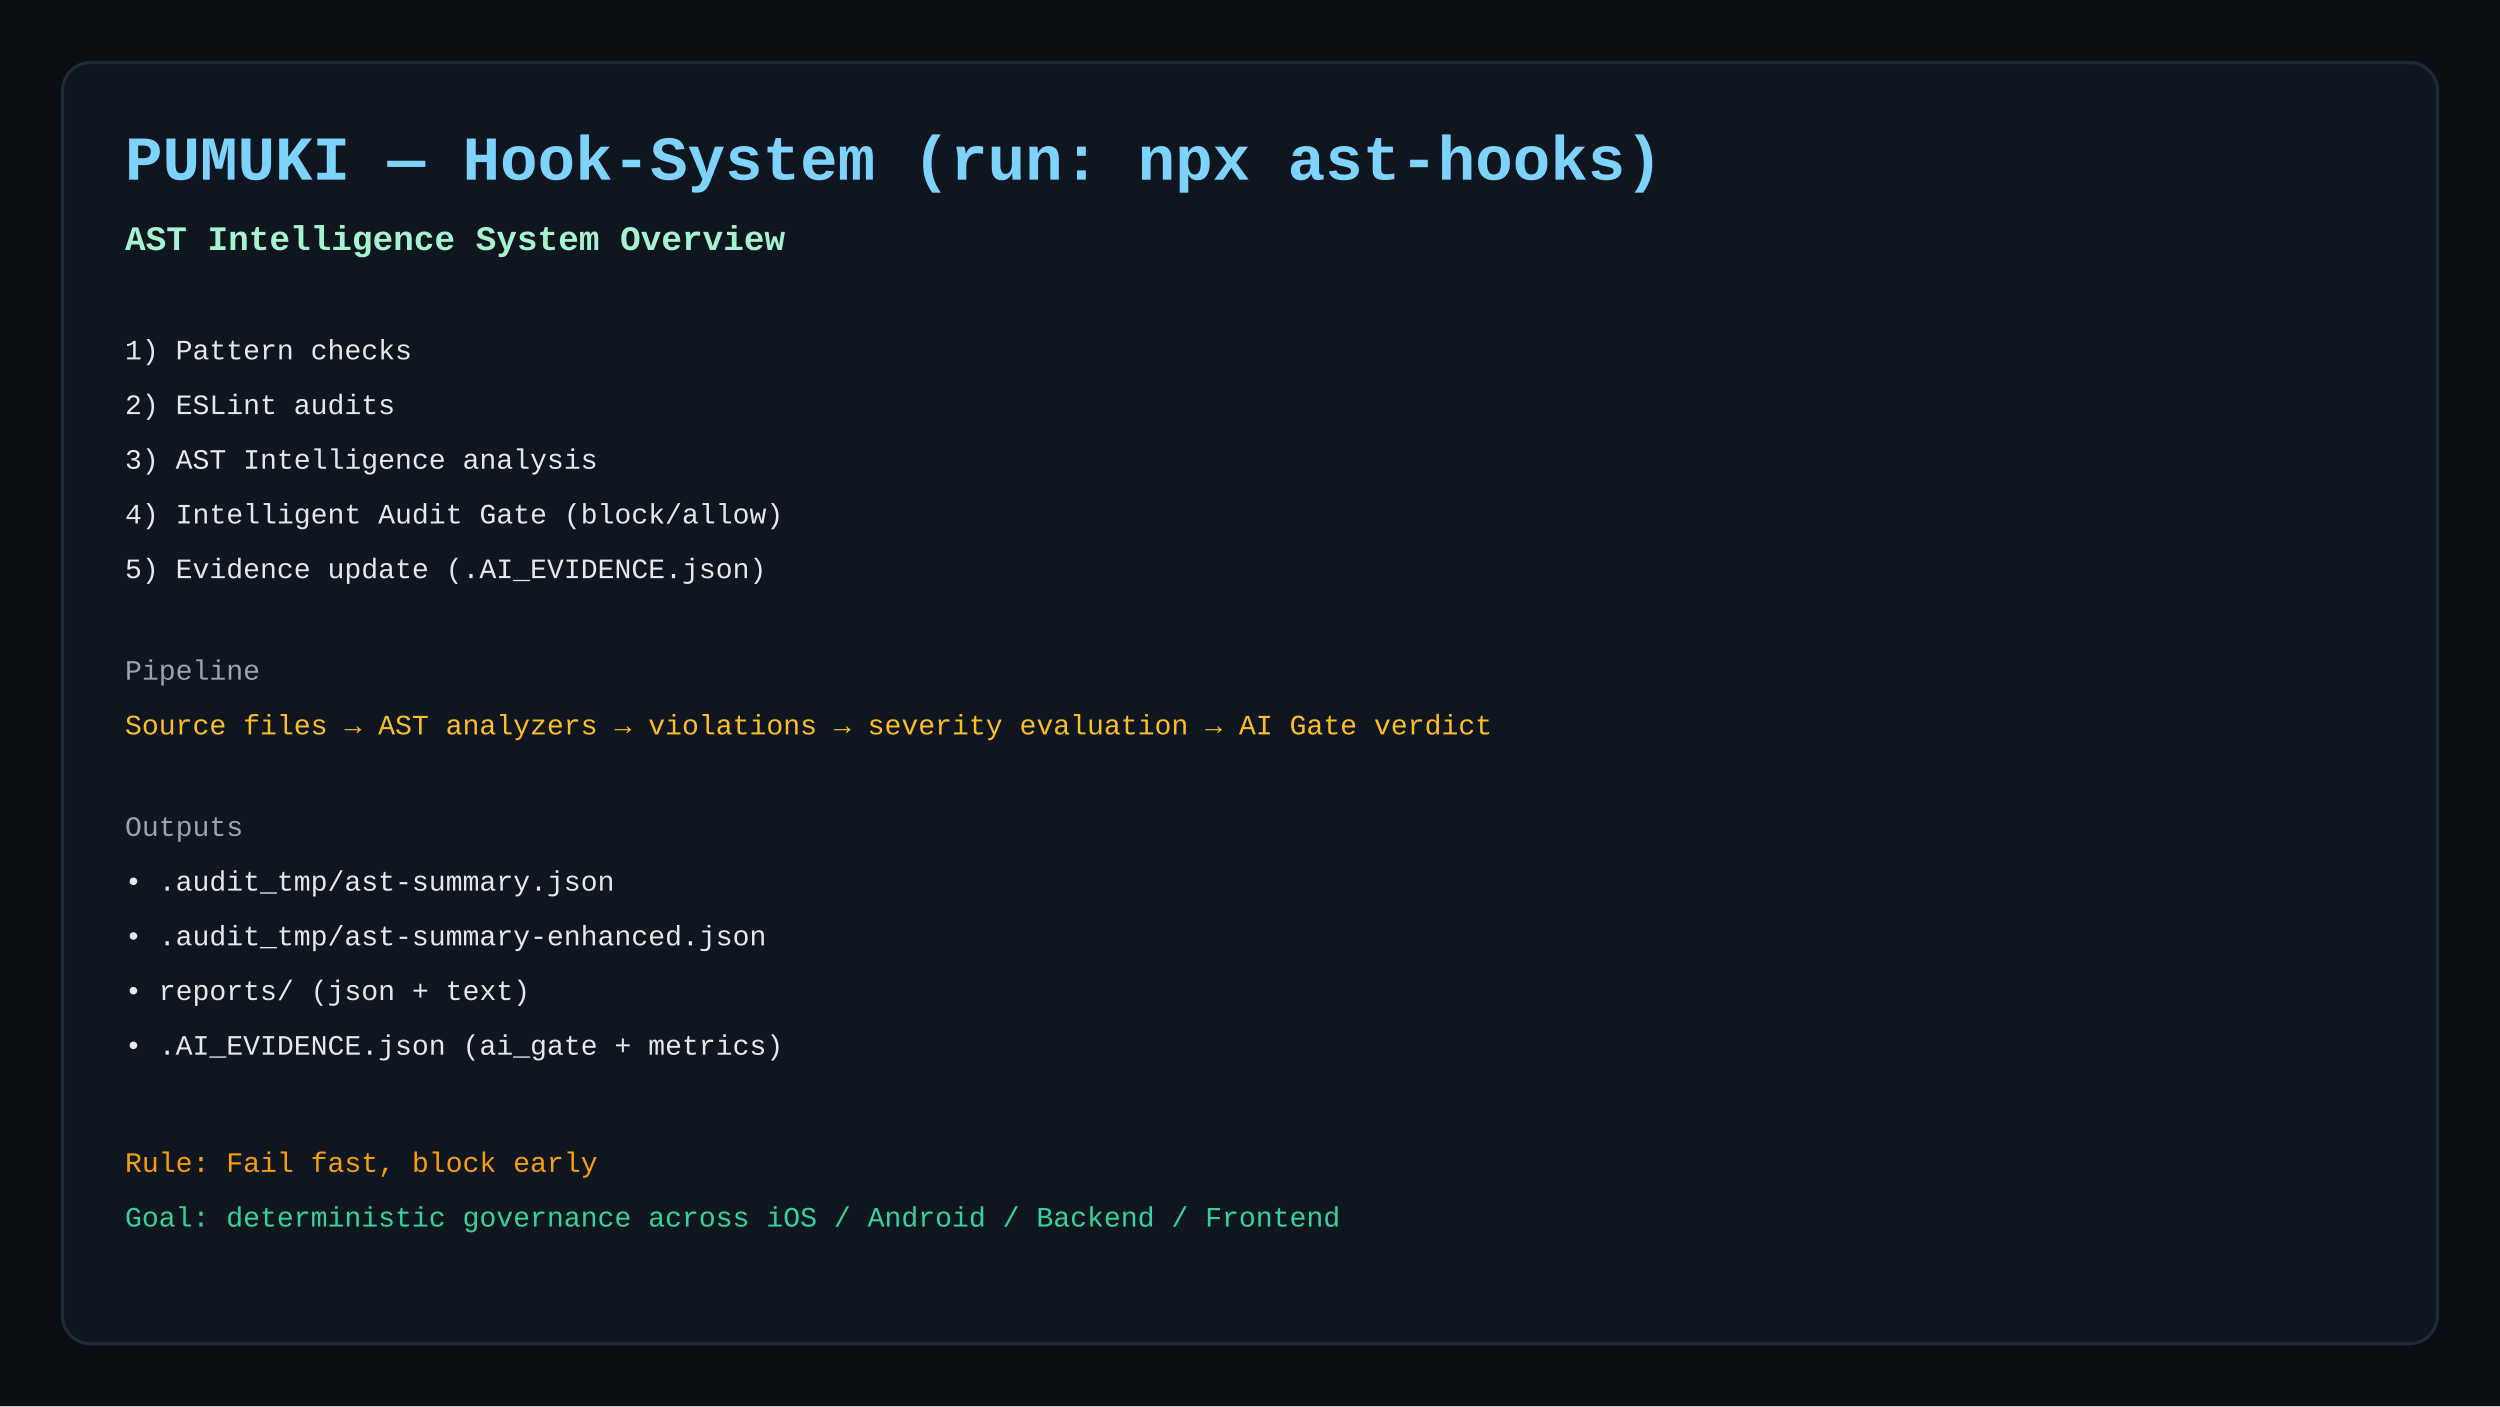
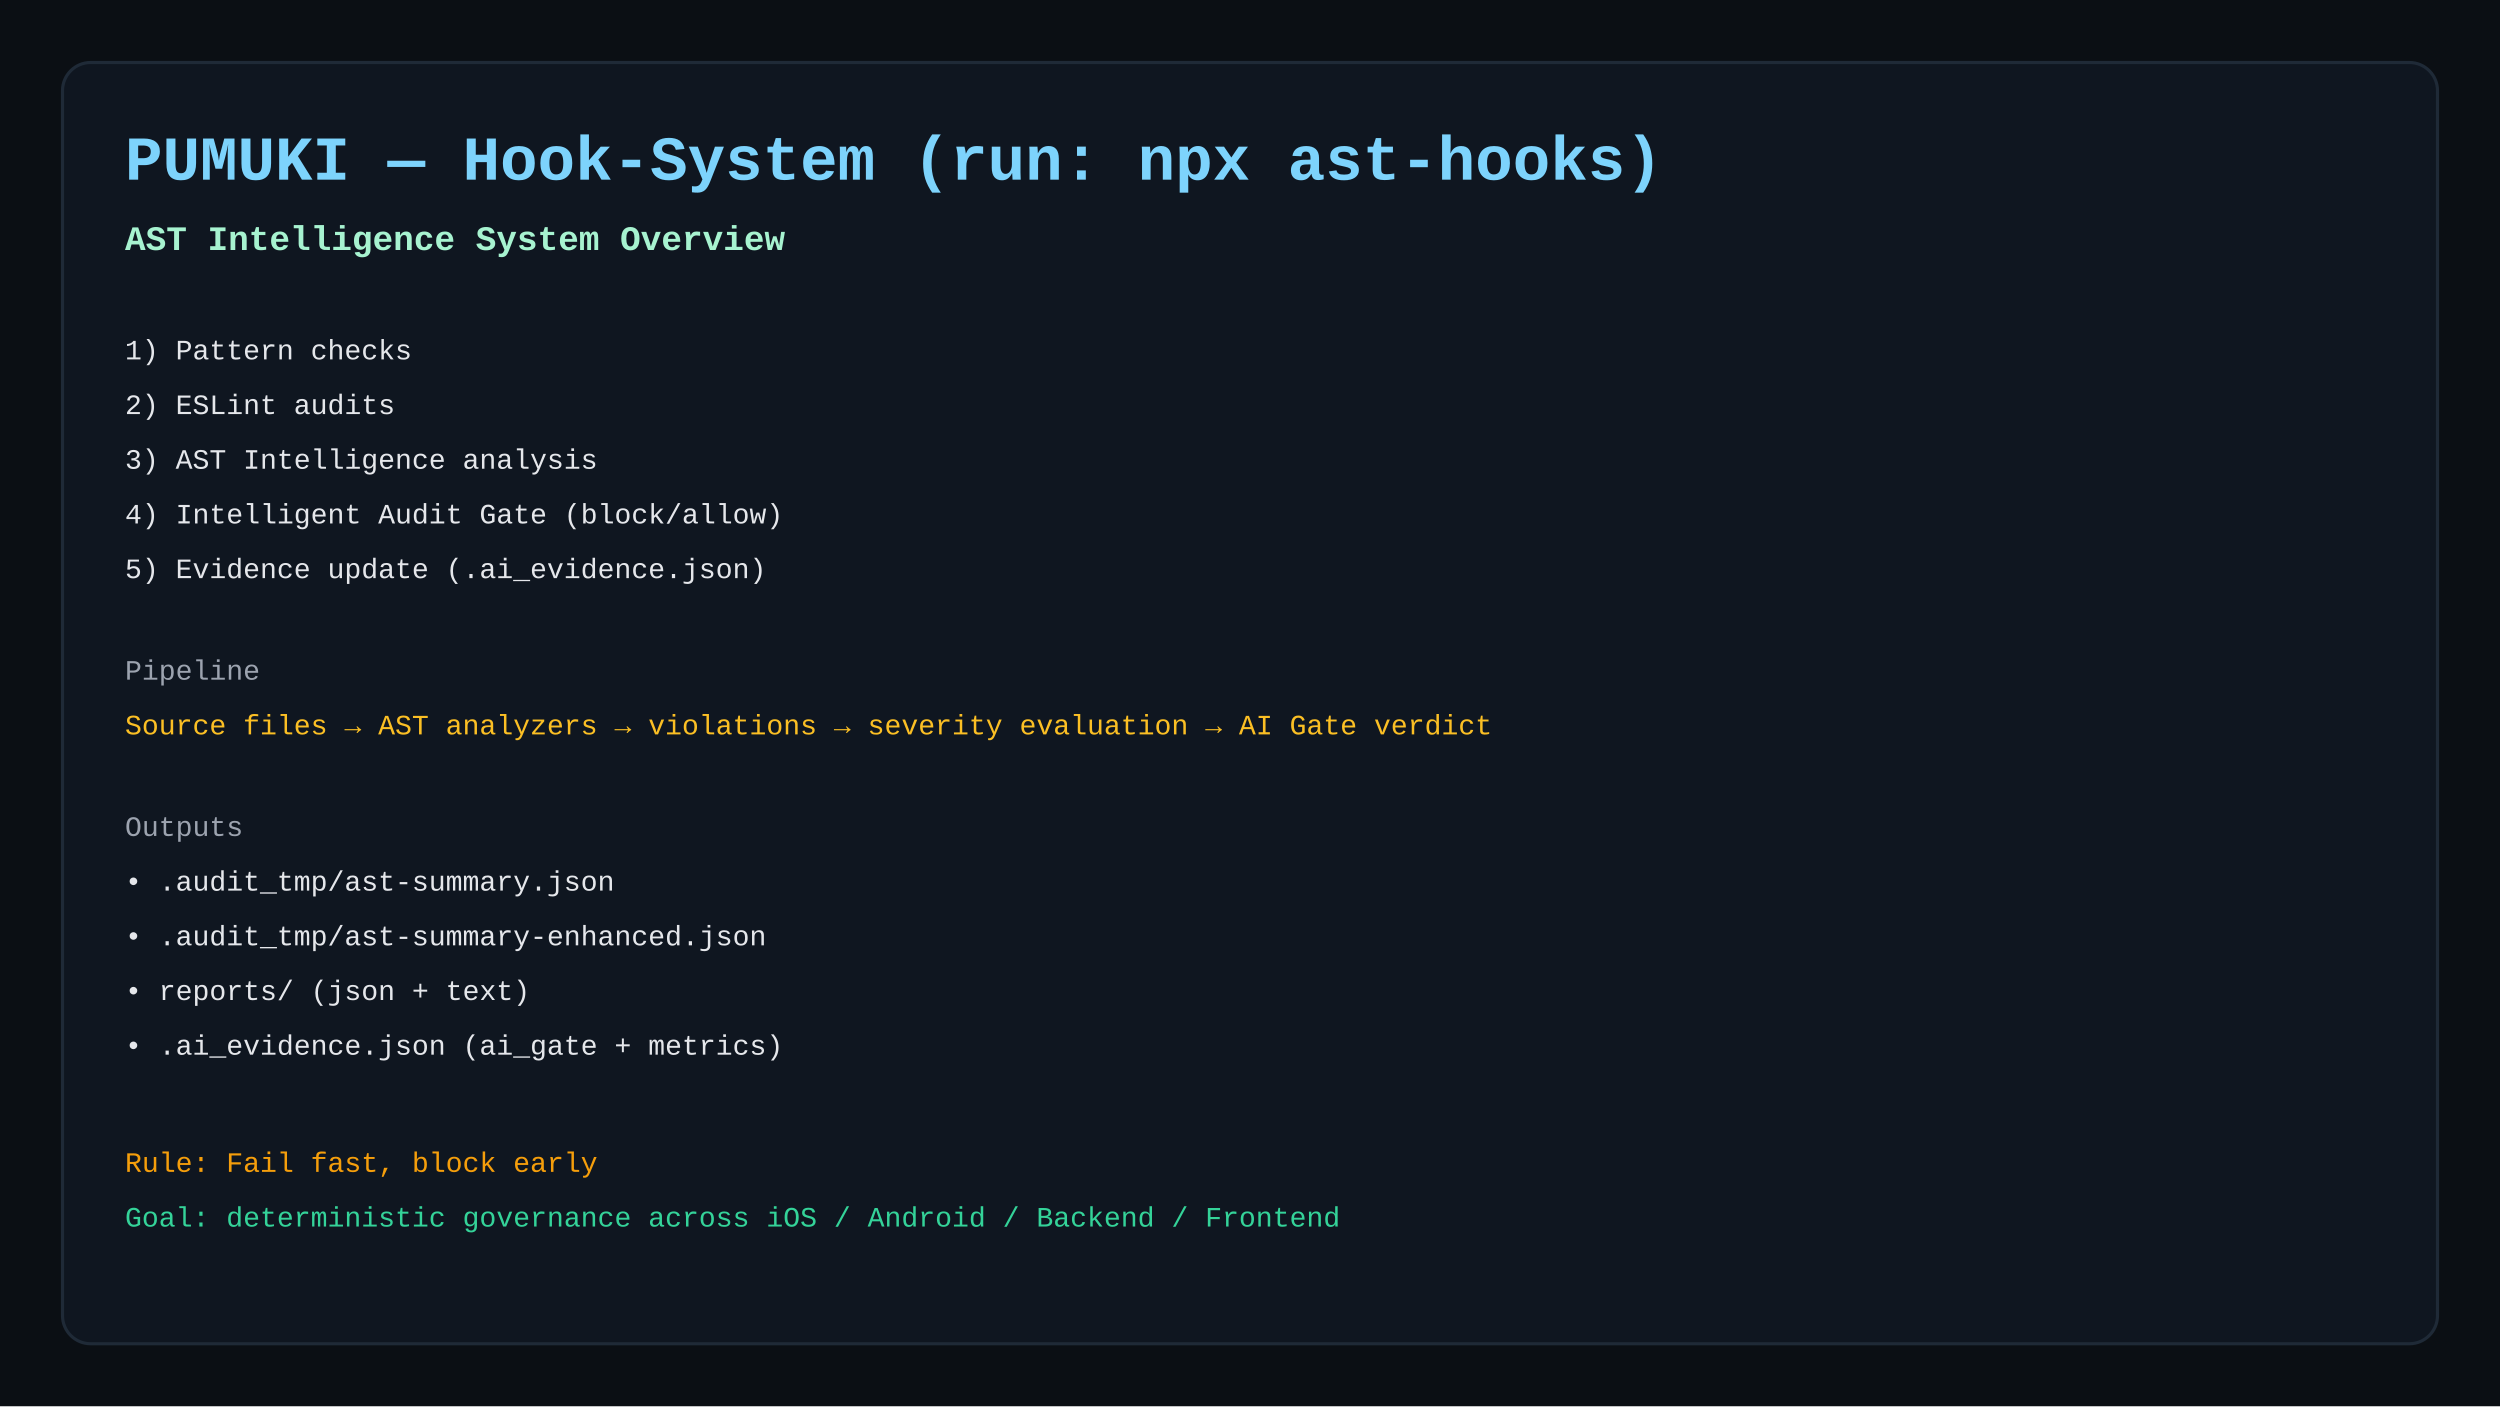
<svg xmlns="http://www.w3.org/2000/svg" width="1600" height="900" viewBox="0 0 1600 900" role="img" aria-label="AST Intelligence System Overview">
  <defs>
    <style>
      .bg { fill: #0b0f14; }
      .panel { fill: #0f1620; stroke: #1f2a37; stroke-width: 2; }
      .title { fill: #7dd3fc; font: 700 40px ui-monospace, SFMono-Regular, Menlo, Monaco, Consolas, "Liberation Mono", "Courier New", monospace; }
      .sub { fill: #a7f3d0; font: 600 22px ui-monospace, SFMono-Regular, Menlo, Monaco, Consolas, "Liberation Mono", "Courier New", monospace; }
      .txt { fill: #e5e7eb; font: 18px ui-monospace, SFMono-Regular, Menlo, Monaco, Consolas, "Liberation Mono", "Courier New", monospace; }
      .muted { fill: #9ca3af; font: 18px ui-monospace, SFMono-Regular, Menlo, Monaco, Consolas, "Liberation Mono", "Courier New", monospace; }
      .accent { fill: #fbbf24; font: 18px ui-monospace, SFMono-Regular, Menlo, Monaco, Consolas, "Liberation Mono", "Courier New", monospace; }
      .ok { fill: #34d399; font: 18px ui-monospace, SFMono-Regular, Menlo, Monaco, Consolas, "Liberation Mono", "Courier New", monospace; }
      .warn { fill: #f59e0b; font: 18px ui-monospace, SFMono-Regular, Menlo, Monaco, Consolas, "Liberation Mono", "Courier New", monospace; }
    </style>
  </defs>
  <rect class="bg" x="0" y="0" width="1600" height="900" />
  <rect class="panel" x="40" y="40" width="1520" height="820" rx="18" />
  <text class="title" x="80" y="115">PUMUKI — Hook-System (run: npx ast-hooks)</text>
  <text class="sub" x="80" y="160">AST Intelligence System Overview</text>
  <text class="txt" x="80" y="230">1) Pattern checks</text>
  <text class="txt" x="80" y="265">2) ESLint audits</text>
  <text class="txt" x="80" y="300">3) AST Intelligence analysis</text>
  <text class="txt" x="80" y="335">4) Intelligent Audit Gate (block/allow)</text>
-   <text class="txt" x="80" y="370">5) Evidence update (.AI_EVIDENCE.json)</text>
+   <text class="txt" x="80" y="370">5) Evidence update (.ai_evidence.json)</text>
  <text class="muted" x="80" y="435">Pipeline</text>
  <text class="accent" x="80" y="470">Source files → AST analyzers → violations → severity evaluation → AI Gate verdict</text>
  <text class="muted" x="80" y="535">Outputs</text>
  <text class="txt" x="80" y="570">• .audit_tmp/ast-summary.json</text>
  <text class="txt" x="80" y="605">• .audit_tmp/ast-summary-enhanced.json</text>
  <text class="txt" x="80" y="640">• reports/ (json + text)</text>
-   <text class="txt" x="80" y="675">• .AI_EVIDENCE.json (ai_gate + metrics)</text>
+   <text class="txt" x="80" y="675">• .ai_evidence.json (ai_gate + metrics)</text>
  <text class="warn" x="80" y="750">Rule: Fail fast, block early</text>
  <text class="ok" x="80" y="785">Goal: deterministic governance across iOS / Android / Backend / Frontend</text>
</svg>
